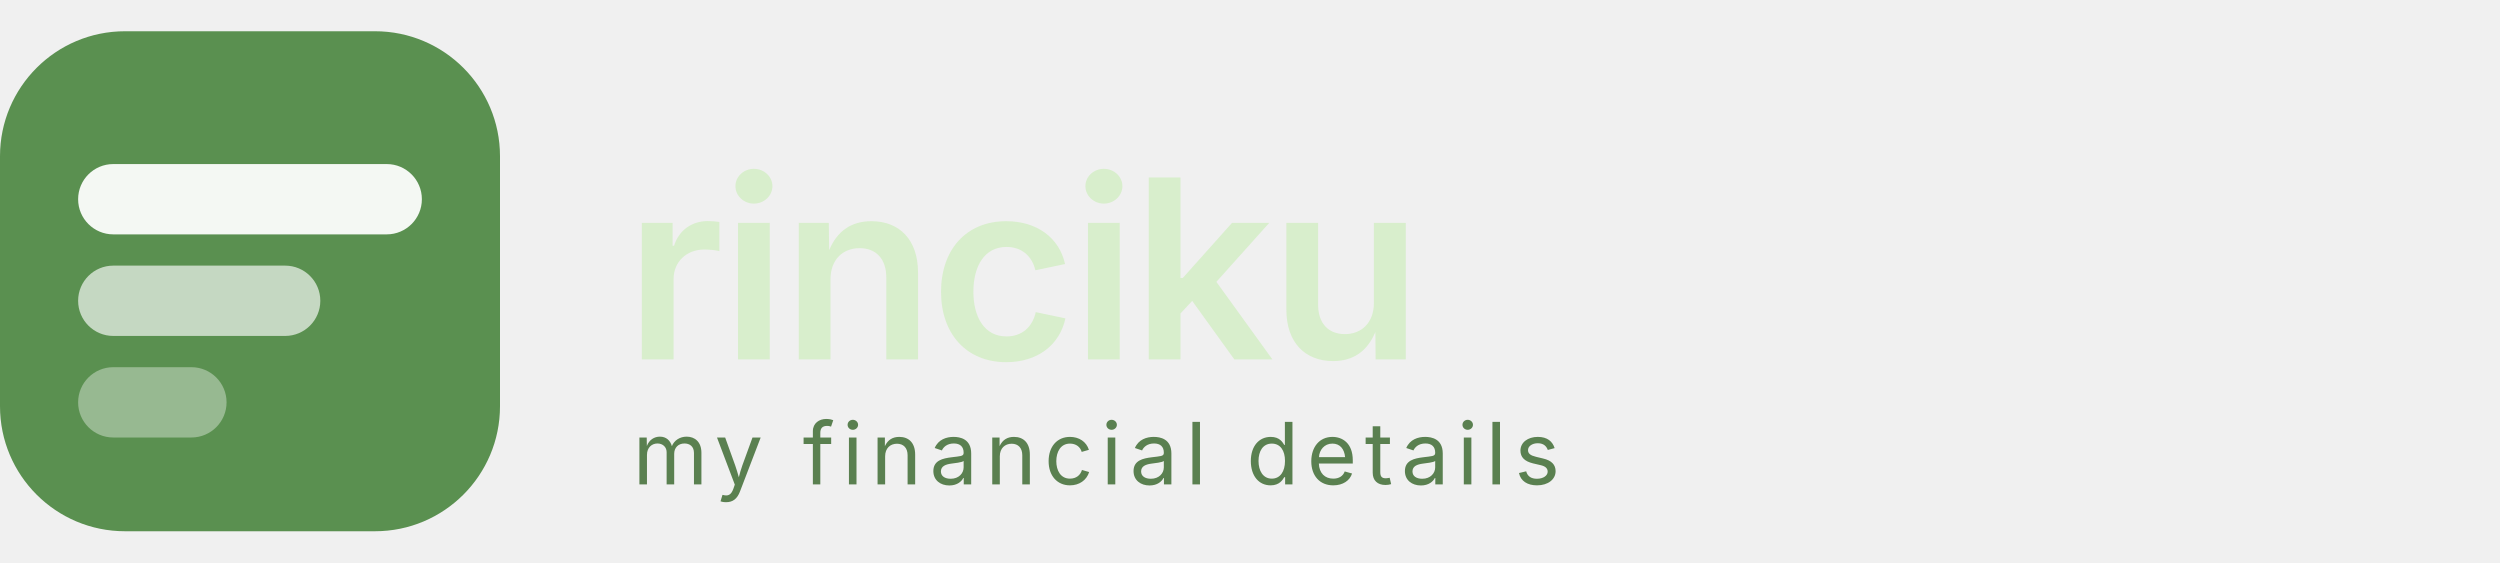
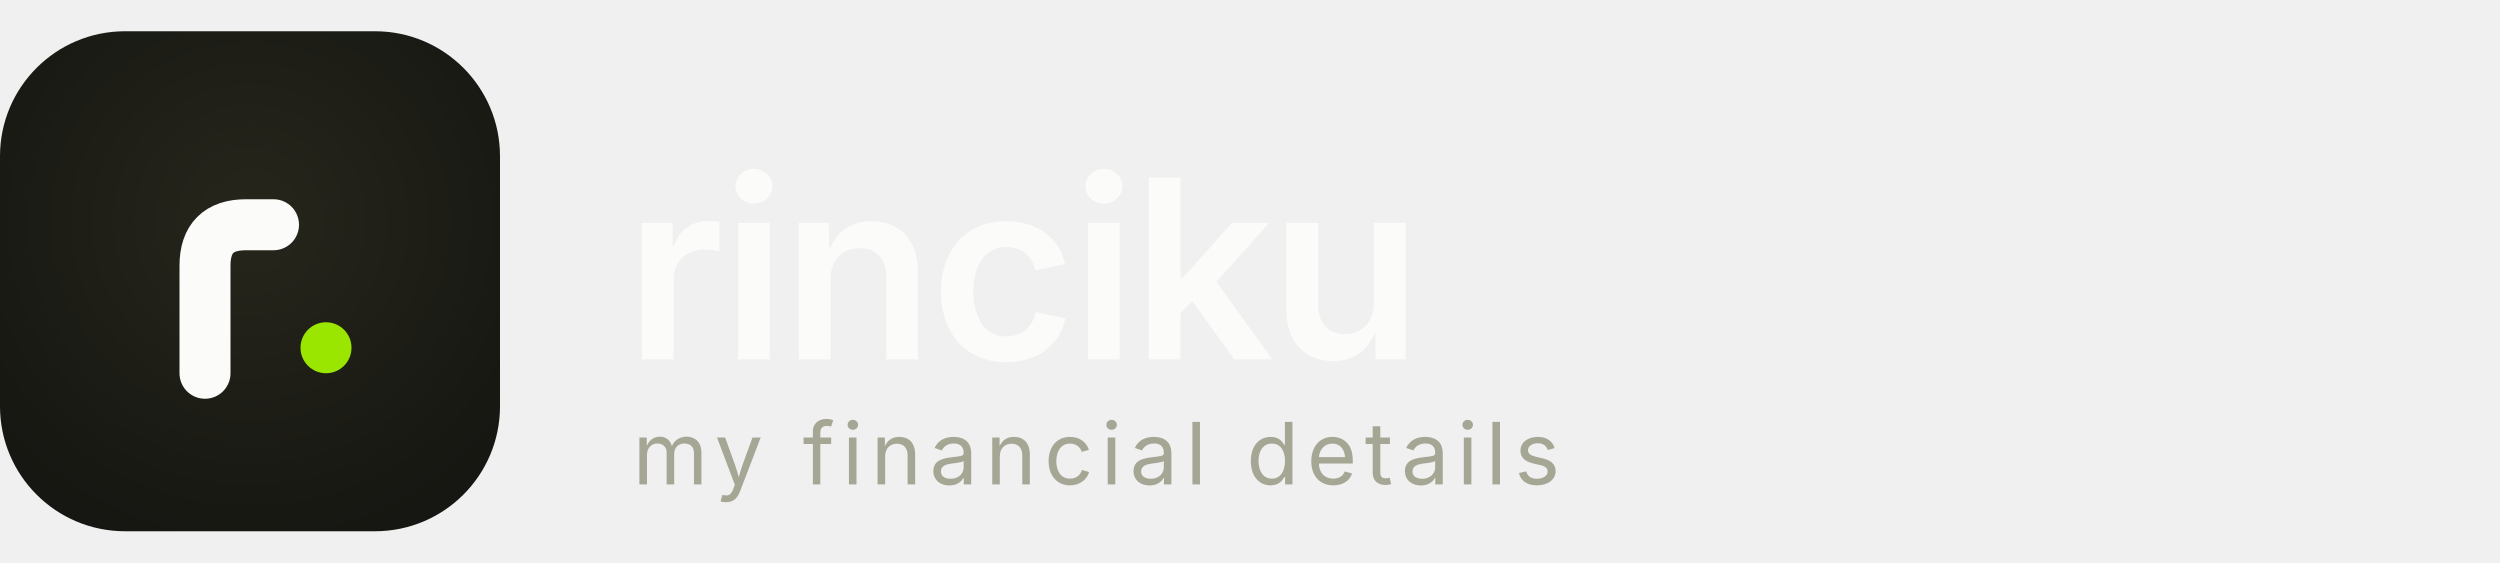
<svg xmlns="http://www.w3.org/2000/svg" viewBox="0 0 320 72" width="320" height="72" role="img">
-   <rect x="0" y="4" width="64" height="64" rx="16" fill="#5a9050" />
-   <rect x="10" y="21" width="44" height="9" rx="4.5" fill="#ffffff" opacity="0.93" />
-   <rect x="10" y="34" width="31" height="9" rx="4.5" fill="#ffffff" opacity="0.65" />
-   <rect x="10" y="47" width="19" height="9" rx="4.5" fill="#ffffff" opacity="0.37" />
-   <text x="80" y="46" font-family="system-ui, -apple-system, BlinkMacSystemFont, 'Segoe UI', sans-serif" font-size="32" font-weight="600" letter-spacing="-0.6" fill="#d8eecc">rinciku</text>
-   <text x="81" y="62" font-family="system-ui, -apple-system, BlinkMacSystemFont, 'Segoe UI', sans-serif" font-size="11" letter-spacing="1" fill="#5a8050">my financial details</text>
+   <defs>
+     <radialGradient id="rk-g" cx="50%" cy="38%" r="80%">
+       <stop offset="0%" stop-color="#26261C" />
+       <stop offset="100%" stop-color="#131310" />
+     </radialGradient>
+   </defs>
+   <g transform="translate(0 4) scale(0.64)">
+     <rect width="100" height="100" rx="25" fill="url(#rk-g)" />
+     <path d="M 41 68.4 V 46.9 Q 41 38.7 49.2 38.7 H 54.7" fill="none" stroke="#FBFBF9" stroke-width="10.2" stroke-linecap="round" />
+     <circle cx="65.2" cy="63.3" r="5.1" fill="#9AE600" />
+   </g>
+   <text x="80" y="46" font-family="system-ui, -apple-system, BlinkMacSystemFont, 'Segoe UI', sans-serif" font-size="32" font-weight="600" letter-spacing="-0.6" fill="#FBFBF9">rinciku</text>
+   <text x="81" y="62" font-family="system-ui, -apple-system, BlinkMacSystemFont, 'Segoe UI', sans-serif" font-size="11" letter-spacing="1" fill="#A6A695">my financial details</text>
</svg>
